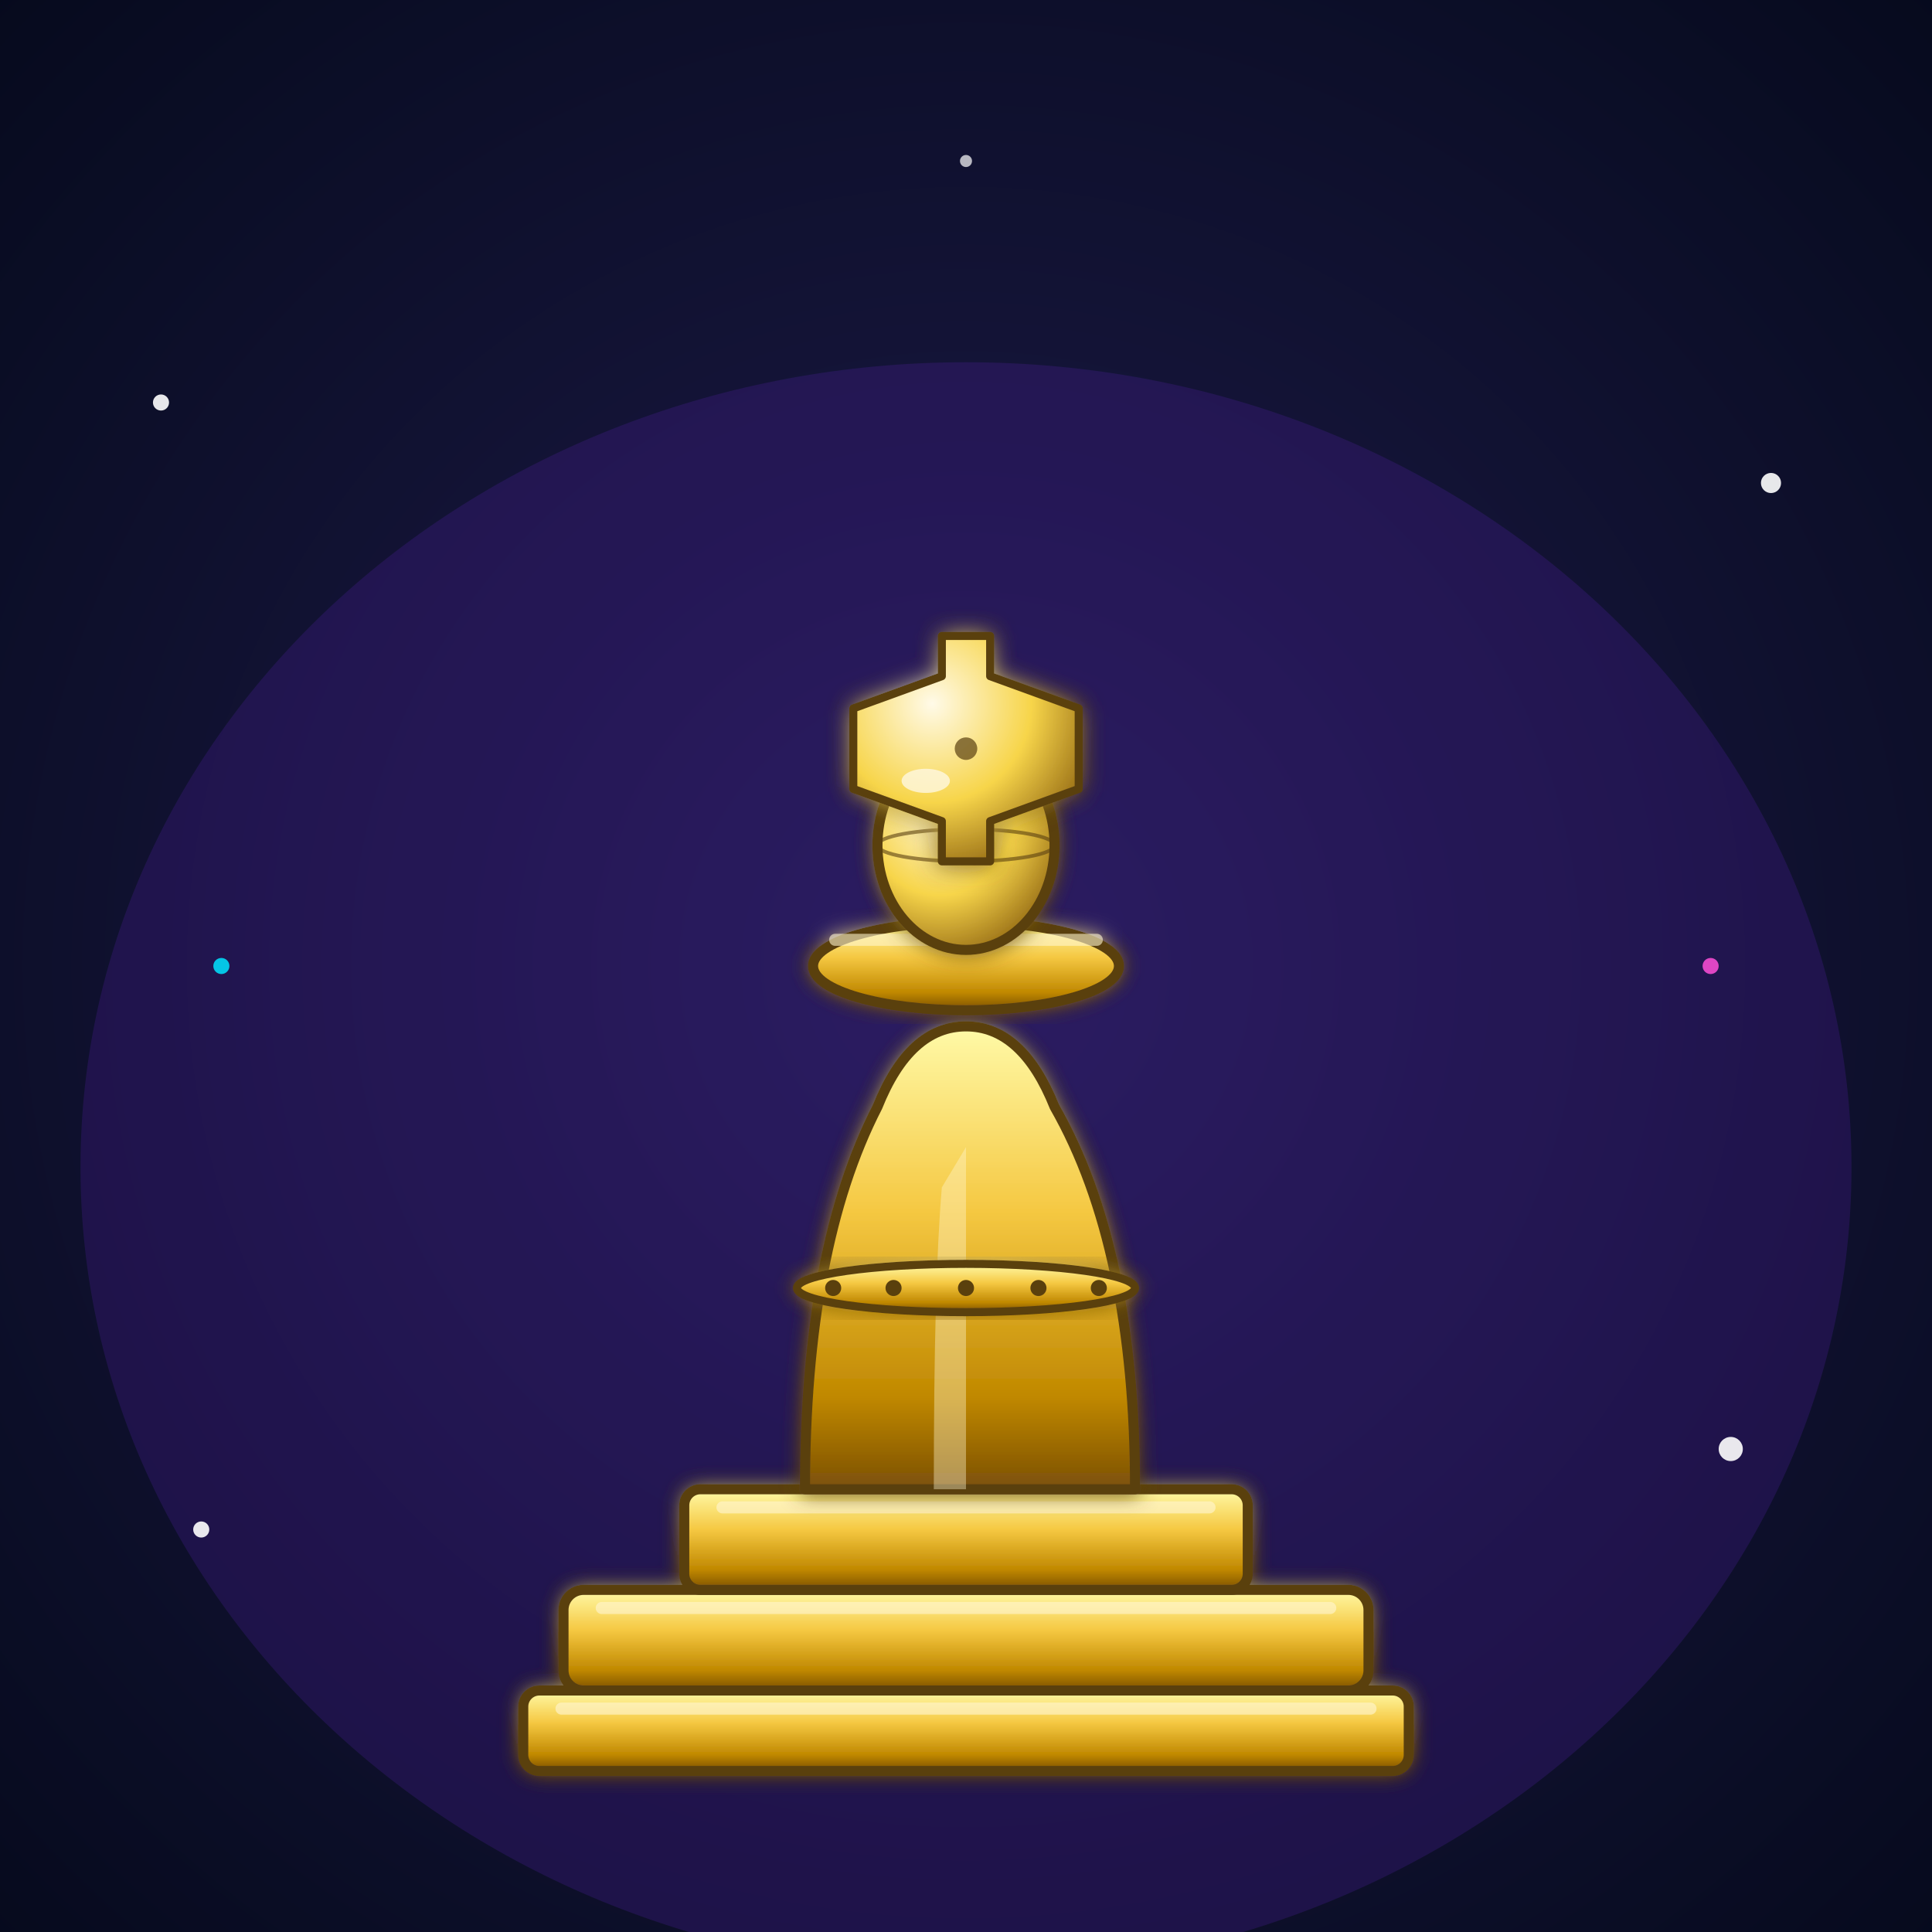
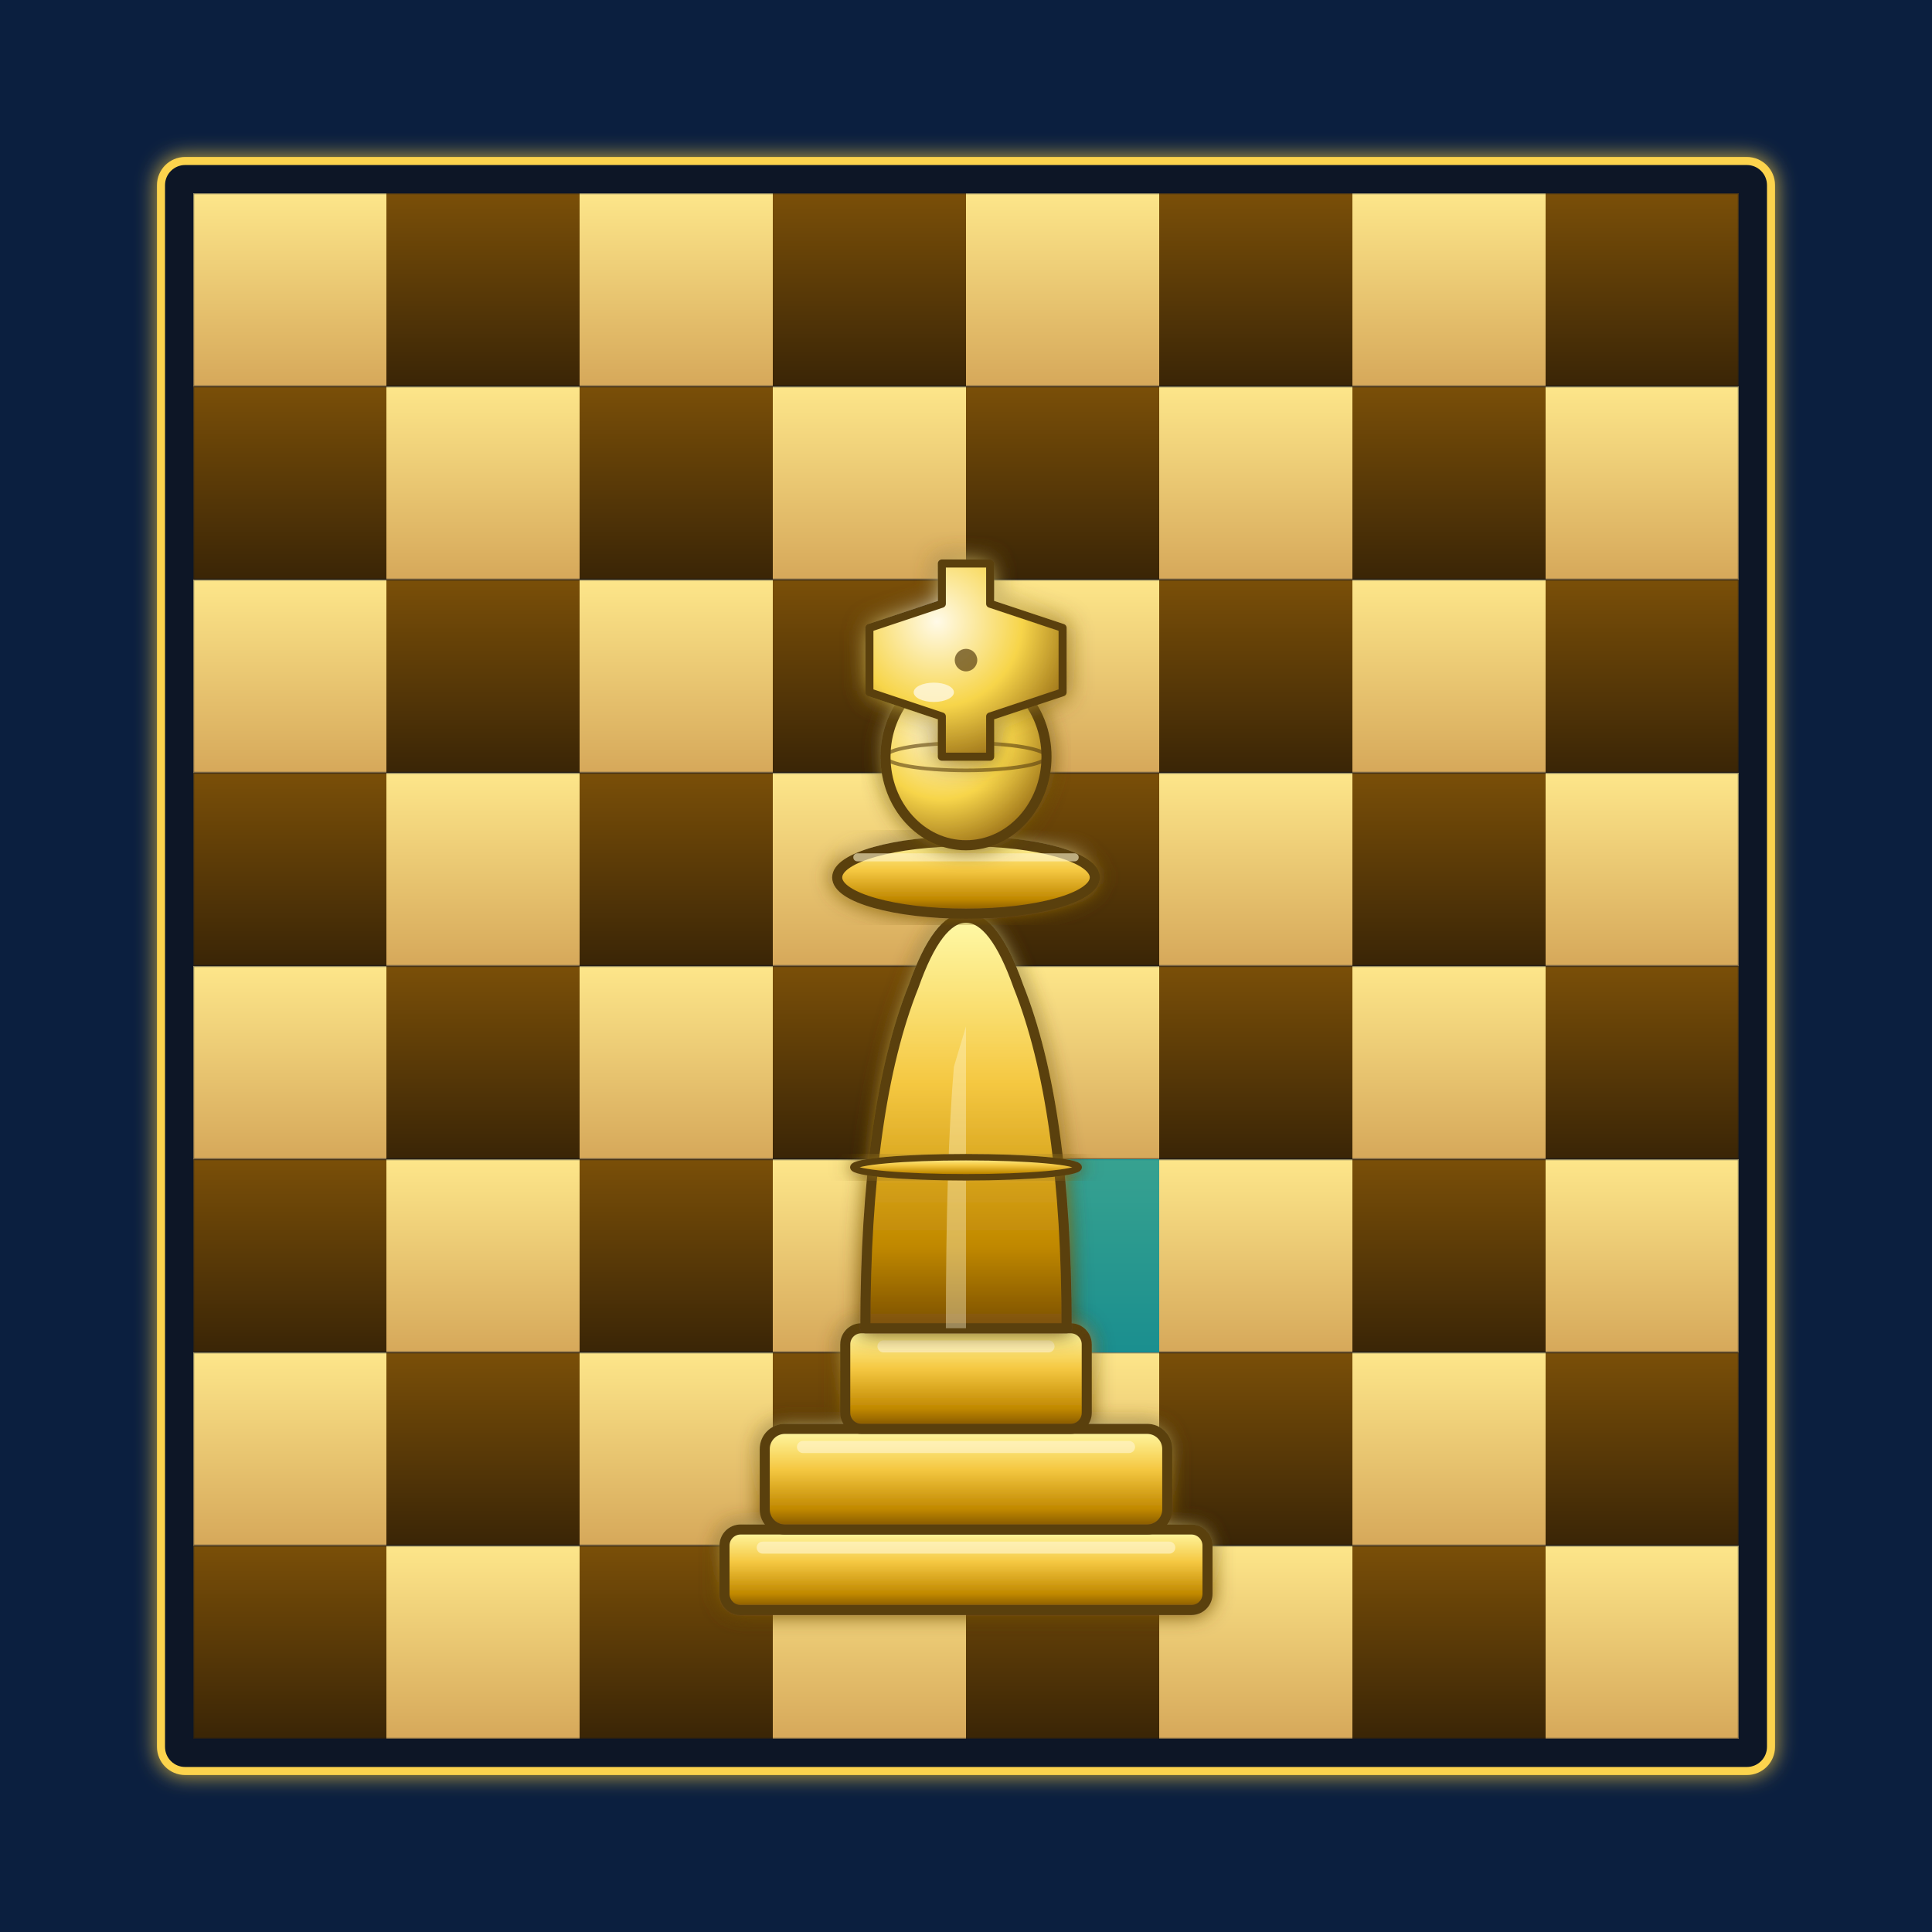
- <svg xmlns="http://www.w3.org/2000/svg" viewBox="0 0 480 480" role="img" aria-label="Chess — realistic gold king chess piece with cross pattée on casino-night backdrop">
+ <svg xmlns="http://www.w3.org/2000/svg" viewBox="0 0 480 480" role="img" aria-label="Chess — gold king on an 8x8 checkerboard">
  <defs>
    <filter id="neonGlow" x="-15%" y="-15%" width="130%" height="130%">
      <feGaussianBlur in="SourceGraphic" stdDeviation="2.5" result="glow" />
      <feMerge>
        <feMergeNode in="glow" />
        <feMergeNode in="SourceGraphic" />
      </feMerge>
    </filter>
    <filter id="crownGlow" x="-25%" y="-25%" width="150%" height="150%">
      <feGaussianBlur in="SourceGraphic" stdDeviation="3" result="glow" />
      <feMerge>
        <feMergeNode in="glow" />
        <feMergeNode in="SourceGraphic" />
      </feMerge>
    </filter>
-     <radialGradient id="bg" cx="50%" cy="50%" r="80%">
-       <stop offset="0%" stop-color="#1e1b4b" />
-       <stop offset="100%" stop-color="#030817" />
-     </radialGradient>
+     <linearGradient id="lightSquare" x1="0" y1="0%" x2="0" y2="100%">
+       <stop offset="0%" stop-color="#fde68a" />
+       <stop offset="100%" stop-color="#d6a85a" />
+     </linearGradient>
+     <linearGradient id="darkSquare" x1="0" y1="0%" x2="0" y2="100%">
+       <stop offset="0%" stop-color="#7a4f08" />
+       <stop offset="100%" stop-color="#3a2506" />
+     </linearGradient>
    <linearGradient id="kingGold" x1="0%" y1="0%" x2="0%" y2="100%">
      <stop offset="0%" stop-color="#fffaa8" />
      <stop offset="40%" stop-color="#f5c842" />
      <stop offset="80%" stop-color="#c08800" />
      <stop offset="100%" stop-color="#7a4f08" />
    </linearGradient>
    <radialGradient id="bulbGold" cx="35%" cy="30%" r="80%">
      <stop offset="0%" stop-color="#fffae8" />
      <stop offset="55%" stop-color="#f7d54a" />
      <stop offset="100%" stop-color="#8d6210" />
    </radialGradient>
+     <pattern id="checker" x="48" y="48" width="96" height="96" patternUnits="userSpaceOnUse">
+       <rect width="48" height="48" fill="url(#lightSquare)" />
+       <rect x="48" y="0" width="48" height="48" fill="url(#darkSquare)" />
+       <rect y="48" x="0" width="48" height="48" fill="url(#darkSquare)" />
+       <rect x="48" y="48" width="48" height="48" fill="url(#lightSquare)" />
+     </pattern>
  </defs>
-   <rect width="480" height="480" fill="url(#bg)" />
-   <ellipse cx="240" cy="290" rx="220" ry="200" fill="#5b21b6" opacity="0.22" />
-   <g fill="#ffffff">
-     <circle cx="40" cy="100" r="2" opacity="0.9" />
-     <circle cx="440" cy="120" r="2.5" opacity="0.9" />
-     <circle cx="50" cy="380" r="2" opacity="0.9" />
-     <circle cx="430" cy="360" r="3" opacity="0.9" />
-     <circle cx="240" cy="40" r="1.5" opacity="0.7" />
-     <circle cx="55" cy="240" r="2" fill="#00e5ff" opacity="0.85" />
-     <circle cx="425" cy="240" r="2" fill="#ff4fd8" opacity="0.85" />
+   <rect width="480" height="480" fill="#0b1f3f" />
+   <g filter="url(#neonGlow)">
+     <rect x="40" y="40" width="400" height="400" rx="6" fill="#0a1428" stroke="#fcd34d" stroke-width="2" />
+   </g>
+   <rect x="48" y="48" width="384" height="384" fill="url(#checker)" />
+   <g stroke="#0a1428" stroke-width="0.5" opacity="0.45">
+     <line x1="48" y1="48" x2="432" y2="48" />
+     <line x1="48" y1="96" x2="432" y2="96" />
+     <line x1="48" y1="144" x2="432" y2="144" />
+     <line x1="48" y1="192" x2="432" y2="192" />
+     <line x1="48" y1="240" x2="432" y2="240" />
+     <line x1="48" y1="288" x2="432" y2="288" />
+     <line x1="48" y1="336" x2="432" y2="336" />
+     <line x1="48" y1="384" x2="432" y2="384" />
+     <line x1="432" y1="48" x2="432" y2="432" />
+     <line x1="48" y1="432" x2="432" y2="432" />
+     <line x1="48" y1="48" x2="48" y2="432" />
+   </g>
+   <g opacity="0.55">
+     <rect x="240" y="288" width="48" height="48" fill="#00e5ff" />
  </g>
  <g filter="url(#neonGlow)">
-     <rect x="130" y="420" width="220" height="20" rx="4" fill="url(#kingGold)" stroke="#5a4010" stroke-width="2.5" />
-     <rect x="140" y="395" width="200" height="25" rx="5" fill="url(#kingGold)" stroke="#5a4010" stroke-width="2.5" />
-     <rect x="170" y="370" width="140" height="25" rx="4" fill="url(#kingGold)" stroke="#5a4010" stroke-width="2.5" />
-     <rect x="138" y="423" width="204" height="3" rx="1.5" fill="#fff5cc" opacity="0.65" />
-     <rect x="148" y="398" width="184" height="3" rx="1.5" fill="#fff5cc" opacity="0.65" />
-     <rect x="178" y="373" width="124" height="3" rx="1.5" fill="#fff5cc" opacity="0.65" />
+     <rect x="180" y="380" width="120" height="20" rx="4" fill="url(#kingGold)" stroke="#5a4010" stroke-width="2.5" />
+     <rect x="190" y="355" width="100" height="25" rx="5" fill="url(#kingGold)" stroke="#5a4010" stroke-width="2.5" />
+     <rect x="210" y="330" width="60" height="25" rx="4" fill="url(#kingGold)" stroke="#5a4010" stroke-width="2.5" />
+     <rect x="188" y="383" width="104" height="3" rx="1.5" fill="#fff5cc" opacity="0.65" />
+     <rect x="198" y="358" width="84" height="3" rx="1.5" fill="#fff5cc" opacity="0.65" />
+     <rect x="218" y="333" width="44" height="3" rx="1.5" fill="#fff5cc" opacity="0.65" />
  </g>
  <g filter="url(#neonGlow)">
-     <path d="M 200,370 Q 200,310 218,275 Q 226,255 240,255 Q 254,255 262,275 Q 282,310 282,370 Z" fill="url(#kingGold)" stroke="#5a4010" stroke-width="2.5" stroke-linejoin="round" />
+     <path d="M 215,330 Q 215,275 227,245 Q 233,228 240,228 Q 247,228 253,245 Q 265,275 265,330 Z" fill="url(#kingGold)" stroke="#5a4010" stroke-width="2.5" stroke-linejoin="round" />
  </g>
-   <path d="M 232,370 Q 232,318 234,295 L 240,285 L 240,370 L 232,370 Z" fill="#fff5cc" opacity="0.4" />
+   <path d="M 235,330 Q 235,288 237,265 L 240,255 L 240,330 L 235,330 Z" fill="#fff5cc" opacity="0.4" />
  <g filter="url(#neonGlow)">
-     <ellipse cx="240" cy="320" rx="42" ry="6" fill="url(#kingGold)" stroke="#5a4010" stroke-width="2" />
-     <circle cx="207" cy="320" r="2" fill="#5a4010" />
-     <circle cx="222" cy="320" r="2" fill="#5a4010" />
-     <circle cx="240" cy="320" r="2" fill="#5a4010" />
-     <circle cx="258" cy="320" r="2" fill="#5a4010" />
-     <circle cx="273" cy="320" r="2" fill="#5a4010" />
+     <ellipse cx="240" cy="290" rx="28" ry="2.5" fill="url(#kingGold)" stroke="#5a4010" stroke-width="1.6" />
  </g>
  <g filter="url(#neonGlow)">
-     <ellipse cx="240" cy="240" rx="38" ry="11" fill="url(#kingGold)" stroke="#5a4010" stroke-width="2.5" />
-     <rect x="206" y="232" width="68" height="3" rx="1.5" fill="#fff5cc" opacity="0.6" />
+     <ellipse cx="240" cy="218" rx="32" ry="9" fill="url(#kingGold)" stroke="#5a4010" stroke-width="2.5" />
+     <rect x="212" y="212" width="56" height="2" rx="1" fill="#fff5cc" opacity="0.6" />
  </g>
  <g filter="url(#neonGlow)">
-     <ellipse cx="240" cy="210" rx="22" ry="26" fill="url(#bulbGold)" stroke="#5a4010" stroke-width="2.5" />
-     <ellipse cx="240" cy="210" rx="22" ry="4" fill="none" stroke="#5a4010" stroke-width="0.9" opacity="0.6" />
-     <ellipse cx="240" cy="194" rx="16" ry="3" fill="#5a4010" opacity="0.45" />
+     <ellipse cx="240" cy="188" rx="20" ry="22" fill="url(#bulbGold)" stroke="#5a4010" stroke-width="2.5" />
+     <ellipse cx="240" cy="188" rx="20" ry="3.4" fill="none" stroke="#5a4010" stroke-width="0.9" opacity="0.6" />
+     <ellipse cx="240" cy="174" rx="14" ry="2.5" fill="#5a4010" opacity="0.45" />
  </g>
  <g filter="url(#crownGlow)">
-     <path d="M 234,158              L 246,158              L 246,168              L 268,176              L 268,196              L 246,204              L 246,214              L 234,214              L 234,204              L 212,196              L 212,176              L 234,168 Z" fill="url(#bulbGold)" stroke="#5a4010" stroke-width="2" stroke-linejoin="round" />
-     <circle cx="240" cy="186" r="2.8" fill="#5a4010" opacity="0.7" />
+     <path d="M 234,140              L 246,140              L 246,150              L 264,156              L 264,172              L 246,178              L 246,188              L 234,188              L 234,178              L 216,172              L 216,156              L 234,150 Z" fill="url(#bulbGold)" stroke="#5a4010" stroke-width="2" stroke-linejoin="round" />
+     <circle cx="240" cy="164" r="2.8" fill="#5a4010" opacity="0.7" />
  </g>
-   <ellipse cx="230" cy="194" rx="6" ry="3" fill="#fffae8" opacity="0.75" />
+   <ellipse cx="232" cy="172" rx="5" ry="2.4" fill="#fffae8" opacity="0.75" />
</svg>
